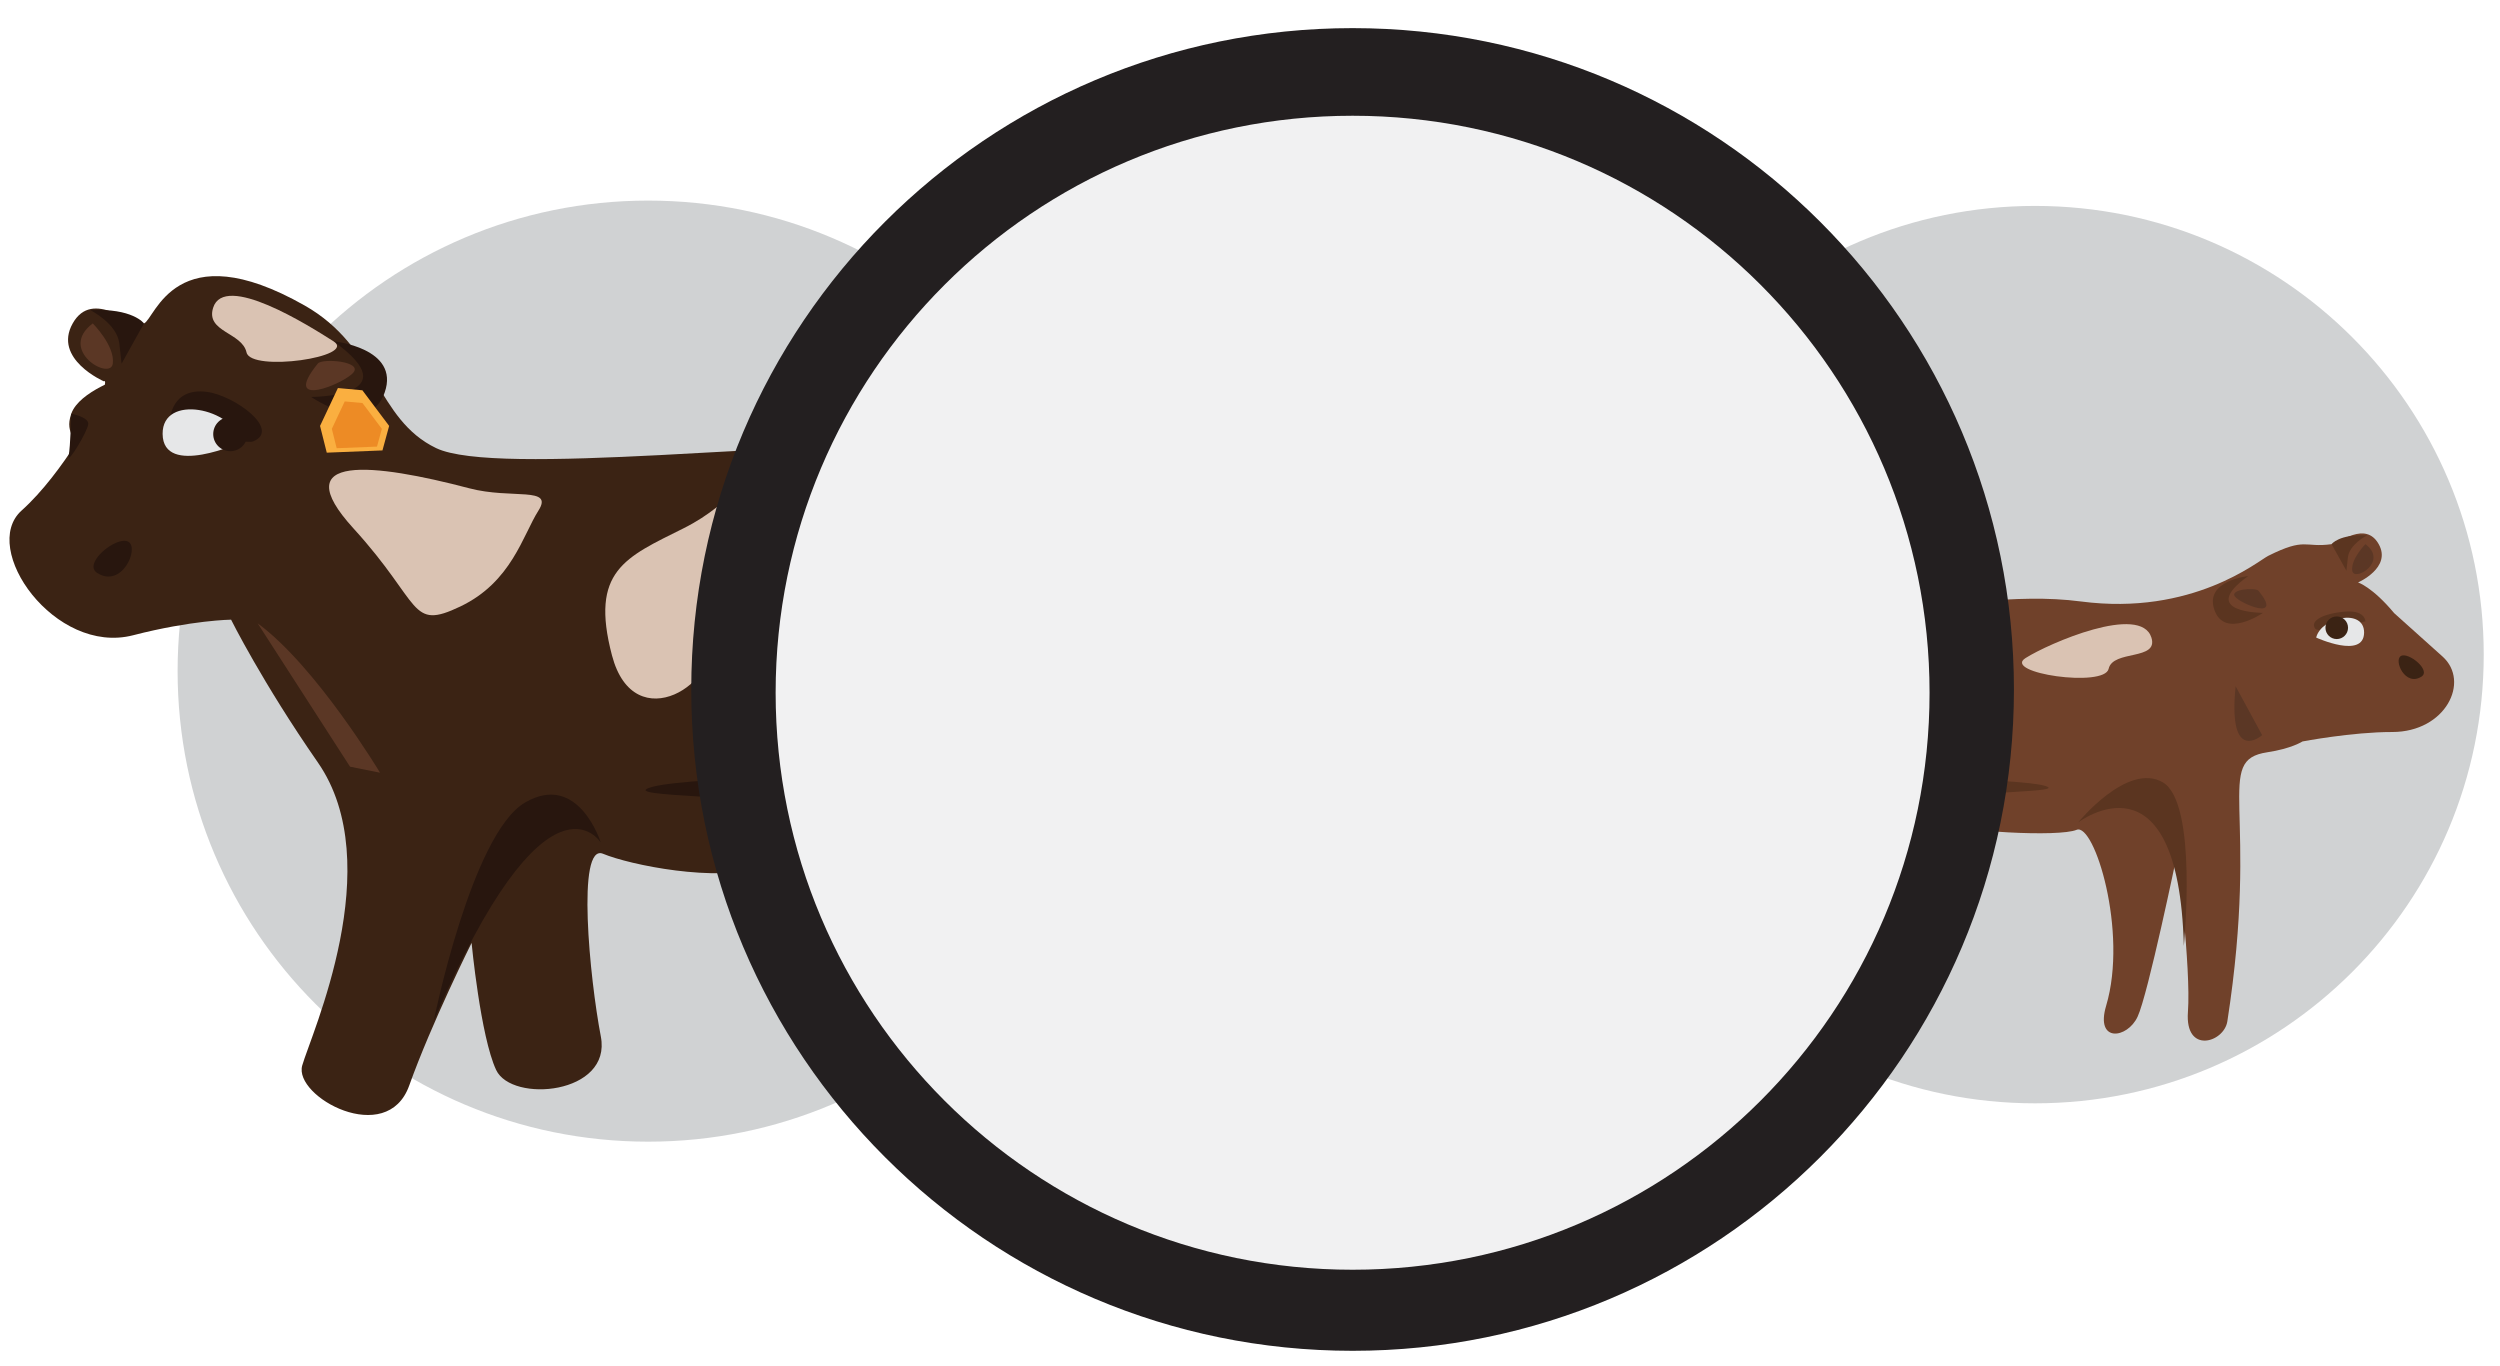
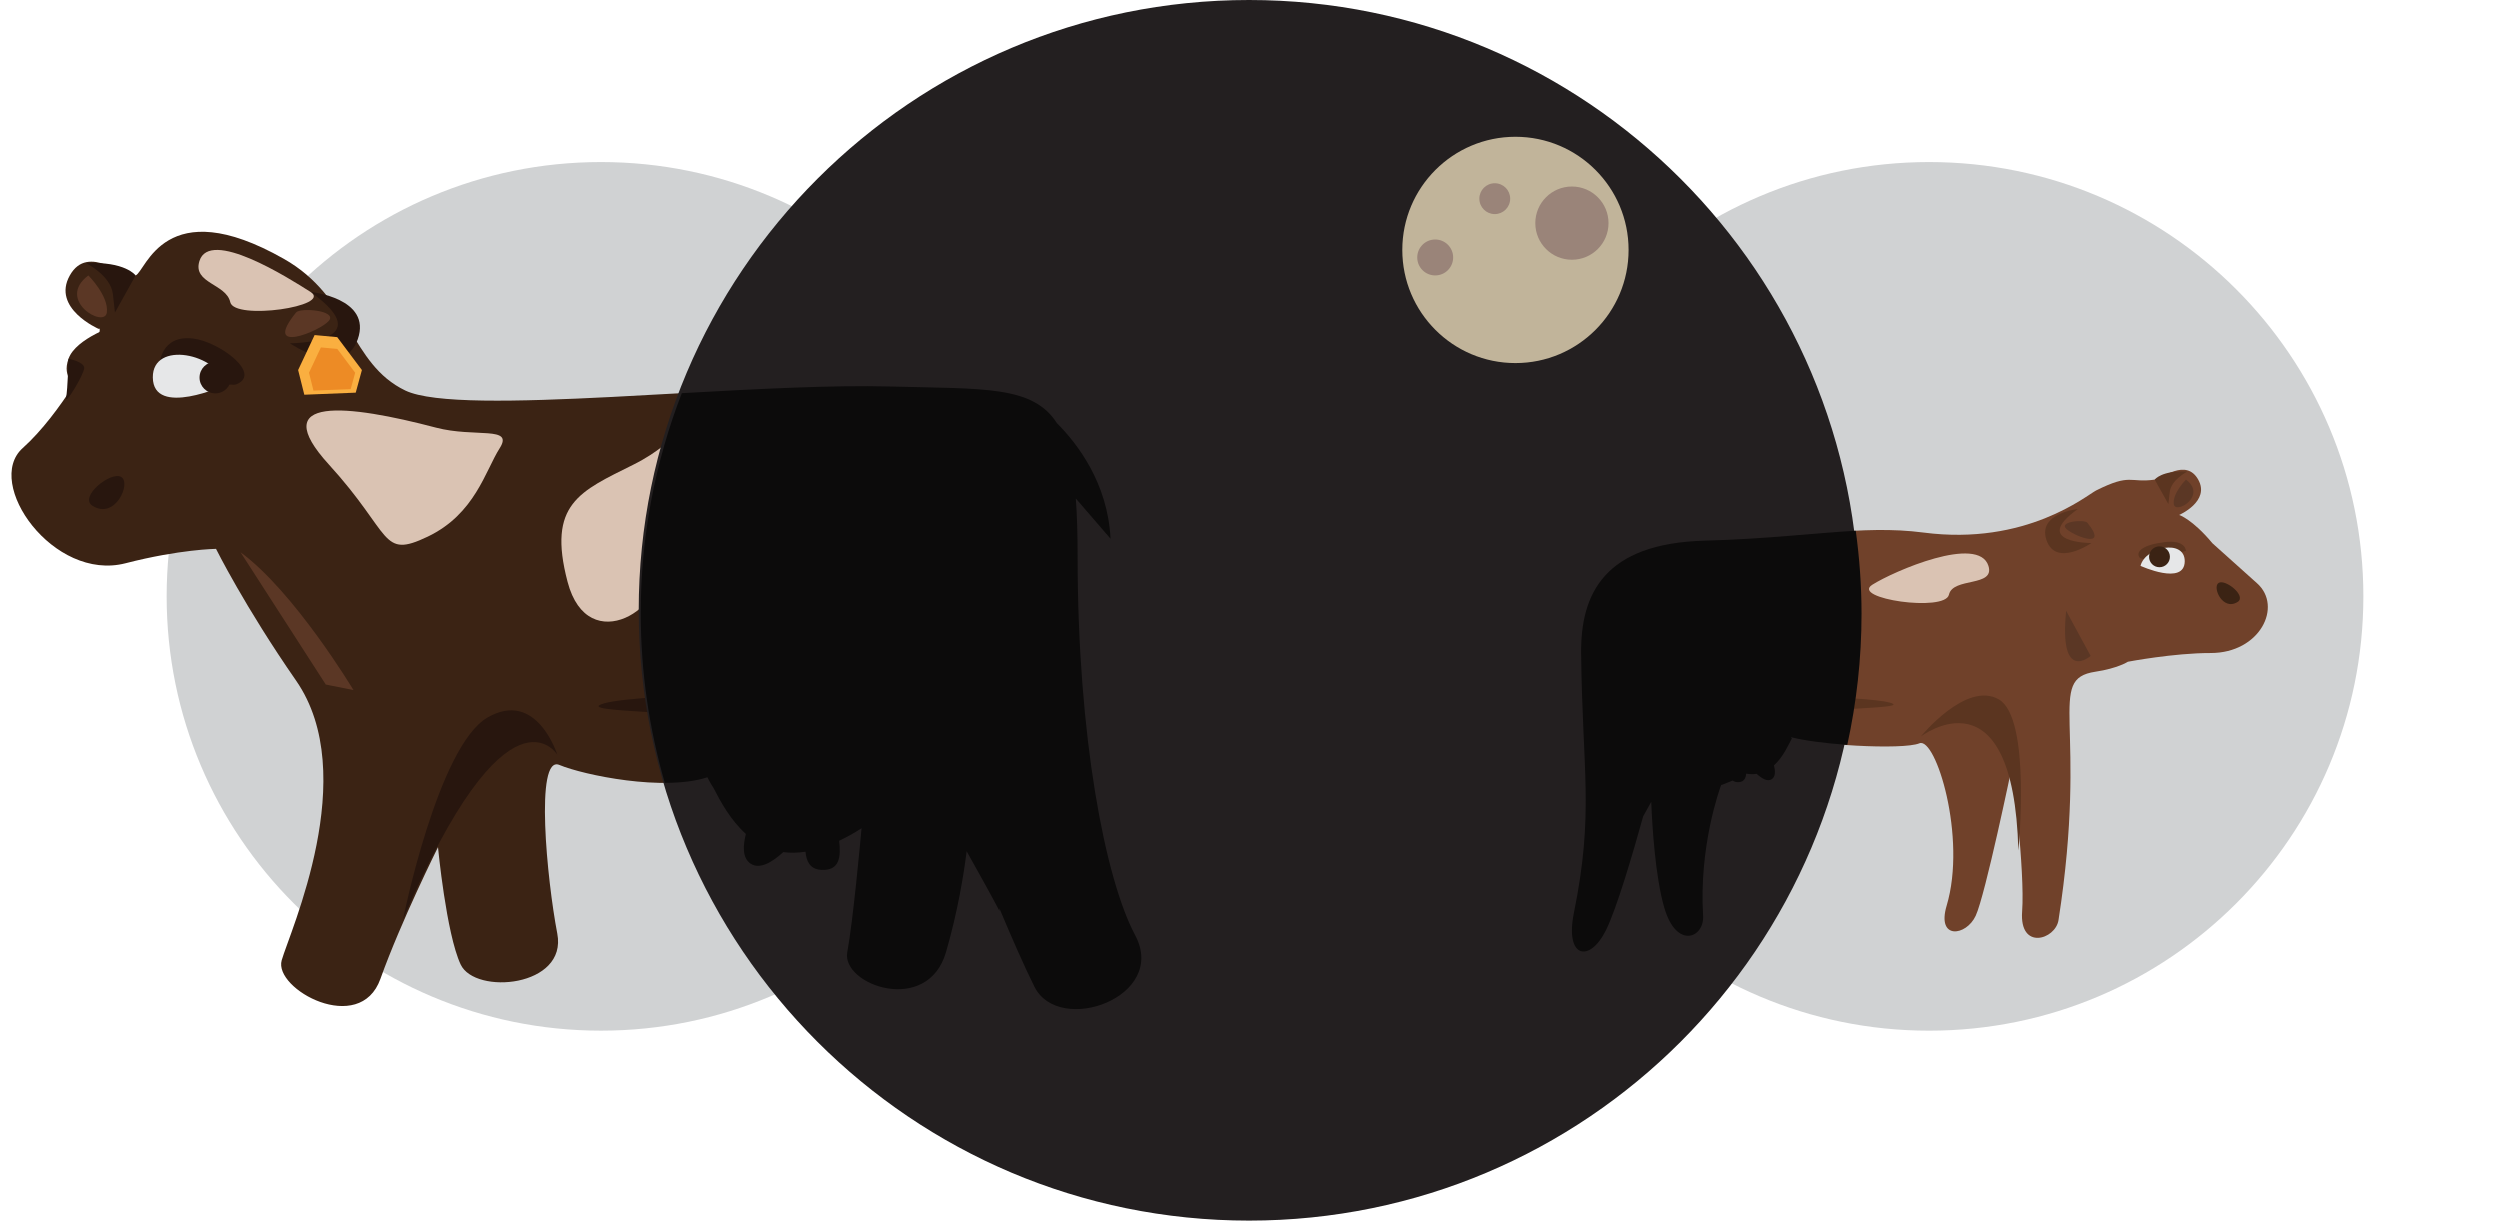
- <svg xmlns="http://www.w3.org/2000/svg" version="1.0" id="Layer_1" x="0px" y="0px" width="866px" height="473px" viewBox="0 0 866 473" enable-background="new 0 0 866 473" xml:space="preserve">
-   <path fill="#D0D2D3" d="M387.518,232.479c0,90.02-72.973,162.998-162.998,162.998  S61.521,322.498,61.521,232.479c0-90.018,72.973-162.997,162.998-162.997  S387.518,142.46,387.518,232.479z" />
-   <path fill="#D0D2D3" d="M860.366,226.76c0,85.848-69.584,155.432-155.433,155.432  c-85.847,0-155.431-69.584-155.431-155.432c0-85.848,69.584-155.432,155.431-155.432  C790.782,71.328,860.366,140.912,860.366,226.76z" />
+ <svg xmlns="http://www.w3.org/2000/svg" version="1.0" id="Layer_1" x="0px" y="0px" width="1227px" height="600px" viewBox="0 0 1227 600" enable-background="new 0 0 1227 600" xml:space="preserve">
  <g>
-     <path fill="#70412A" d="M829.35,212.402c0,0,7.045,6.345,16.74,15.013   c9.688,8.676,1.088,26.169-17.434,26.154   c-13.851-0.015-31.067,3.27-31.067,3.27s-3.806,2.486-12.177,3.746   c-18.78,2.792-2.442,19.688-13.865,93.242   c-1.161,7.336-14.737,11.453-13.65-3.27c1.132-15.131-3.798-54.481-3.798-54.481   s-10.045,48.465-13.635,56.113c-3.545,7.64-14.752,9.144-10.895-3.799   c7.632-25.617-4.097-63.484-10.226-60.938c-6.114,2.546-40.087,0.752-50.788-2.829   c0,0-7.632,8.727-24.18,18.14c0,0-8.542,22.191-6.896,49.426   c0.499,8.295-9.993,12.748-14.58-3.062c-4.588-15.825-5.042-44.838-5.042-44.838   s-10.775,41.182-16.89,53.432c-6.12,12.243-15.423,10.389-11.982-6.612   c7.642-37.592,3.194-52.984,2.719-97.36c-0.238-22.342,8.668-41.324,46.408-42.336   c37.741-1.021,59.42-6.106,82.751-3.061   c38.628,5.049,61.295-14.015,64.84-15.802   c13.085-6.546,12.444-2.726,21.954-4.051c2.74-0.387,11.735-8.169,16.331,0   c4.58,8.146-7.157,13.263-7.157,13.263S821.746,203.28,829.35,212.402z" />
-     <path fill="#3B2314" d="M838.785,234.394c3.47-2.212-4.588-8.676-7.127-7.149   C829.104,228.771,833.185,237.945,838.785,234.394z" />
-     <path fill="#5B3520" d="M756.482,327.68c0,0,4.952-49.528-7.276-56.678   c-12.258-7.135-29.341,13.903-29.341,13.903S754.649,258.269,756.482,327.68z" />
-     <path fill="#5B3520" d="M635.692,278.262c0,0-19.883,34.688-25.497,45.42   C610.195,323.682,610.7,288.972,635.692,278.262z" />
-     <path fill="#5B3520" d="M644.376,302.763c0,0-6.509-23.093,9.309-23.599   c15.796-0.514,21.924,2.309,21.924,2.309S626.898,242.048,644.376,302.763z" />
-     <path fill="#5B3520" d="M778.793,199.542c0,0-15.305,1.542-11.722,11.744   c3.56,10.181,16.822,1.013,16.822,1.013S760.942,212.298,778.793,199.542z" />
-     <path fill="#5B3520" d="M819.93,185.459c0,0-6.1,3.053-6.621,7.648   c-0.514,4.587-0.514,4.587-0.514,4.587l-5.138-9.197   C807.657,188.498,810.24,184.96,819.93,185.459z" />
-     <path fill="#ED8585" d="M670.789,285.665c0,0-7.088-11.335-16.047-10.977   c-8.966,0.386-15.035,4.348-10.917,20.054   C662.391,306.866,668.236,290.162,670.789,285.665z" />
-     <path fill="#ED8585" d="M648.129,294.117c-0.35,3.247-1.787,8.281,2.891,7.909   c4.661-0.358,1.786-8.624,1.786-8.624s6.784,9.972,10.44,7.536   c3.24-2.138-1.079-10.054-1.079-10.054" />
-     <path fill="#5B3520" d="M819.371,215.217c0,0-15.772,4.663-17.389,2.525   c-1.602-2.16,1.125-4.789,9.278-5.779   C819.393,210.942,819.371,215.217,819.371,215.217z" />
-     <path fill="#E6E7E8" d="M802.324,220.854c0,0,16.51,7.559,16.6-1.72   C818.983,210.607,804.104,213.698,802.324,220.854z" />
-     <path fill="#3B2314" d="M805.534,217.459c0,2.151,1.75,3.909,3.91,3.909   c2.167,0,3.917-1.757,3.917-3.909c0-2.175-1.75-3.925-3.917-3.925   C807.284,213.534,805.534,215.284,805.534,217.459z" />
-     <path fill="#D45E5F" d="M648.97,277.764c0,0-1.413,16.539,2.146,22.676l-6.739,2.688   C644.376,303.127,635.201,284.905,648.97,277.764z" />
-     <path fill="#5B3520" d="M646.416,269.081c0,0,52.523,0.514,61.72,3.074   c9.175,2.548-26.532,1.521-37.747,5.608c0,0-12.236-3.583-19.393-3.061   C643.877,275.224,646.416,269.081,646.416,269.081z" />
-     <path fill="#5B3725" d="M774.414,237.714l9.196,16.942l0,0   C783.61,254.656,771.651,265.2,774.414,237.714z" />
-     <path fill="#5B3725" d="M819.393,188.498c0,0-5.108,5.086-4.58,9.174   C815.312,201.76,827.54,194.619,819.393,188.498z" />
-     <path fill="#5B3725" d="M782.374,204.665c-1.034-1.28-10.209-0.536-8.169,2.018   C776.261,209.237,791.05,215.359,782.374,204.665z" />
-     <path fill="#DAC3B3" d="M745.252,220.869c2.517,8.043-13.33,4.148-14.819,10.799   c-1.46,6.649-36.944,1.474-28.797-3.709   C709.745,222.813,741.559,209.058,745.252,220.869z" />
-     <path fill="#DAC3B3" d="M688.774,252.81c-3.842,4.855-36.742-6.07-41.39-4.216   c-4.64,1.869,12.502-22.132,19.019-19.339   C672.89,232.047,694.411,245.675,688.774,252.81z" />
+     <path fill="#D0D2D3" d="M1159.943,292.701c0,117.719-95.427,213.157-213.155,213.157   s-213.157-95.438-213.157-213.157c0-117.729,95.429-213.166,213.157-213.166   S1159.943,174.972,1159.943,292.701z" />
+     <path fill="#D0D2D3" d="M508.106,292.691c0,117.72-95.428,213.157-213.157,213.157   c-117.729,0-213.156-95.437-213.156-213.157c0-117.719,95.427-213.156,213.156-213.156   C412.679,79.535,508.106,174.972,508.106,292.691z" />
+     <g>
+       <path fill="#70412A" d="M1085.902,266.67c0,0,9.212,8.297,21.893,19.633    c12.669,11.345,1.421,34.221-22.799,34.201    c-18.113-0.021-40.629,4.275-40.629,4.275s-4.977,3.252-15.923,4.898    c-24.561,3.652-3.193,25.749-18.132,121.936    c-1.52,9.592-19.272,14.978-17.852-4.275    c1.48-19.787-4.966-71.246-4.966-71.246s-13.138,63.377-17.832,73.379    c-4.635,9.993-19.292,11.959-14.247-4.966c9.981-33.5-5.356-83.021-13.372-79.69    c-7.994,3.331-52.422,0.983-66.416-3.7c0,0-9.98,11.413-31.621,23.722    c0,0-11.171,29.021-9.018,64.635c0.652,10.85-13.068,16.673-19.068-4.002    c-5.999-20.693-6.593-58.635-6.593-58.635s-14.091,53.854-22.087,69.872    c-8.005,16.011-20.168,13.586-15.67-8.647    c9.992-49.16,4.179-69.289,3.556-127.321    c-0.312-29.215,11.336-54.038,60.69-55.363    c49.354-1.334,77.703-7.986,108.214-4.002    c50.514,6.603,80.157-18.338,84.792-20.676    c17.112-8.56,16.273-3.563,28.71-5.297c3.584-0.506,15.348-10.683,21.357,0    c5.989,10.654-9.359,17.344-9.359,17.344S1075.959,254.74,1085.902,266.67z" />
+       <path fill="#3B2314" d="M1098.241,295.427c4.538-2.892-5.999-11.345-9.319-9.348    C1085.581,288.075,1090.917,300.072,1098.241,295.427z" />
+       <path fill="#5B3520" d="M990.61,417.422c0,0,6.477-64.771-9.515-74.119    c-16.028-9.331-38.37,18.182-38.37,18.182S988.215,326.649,990.61,417.422z" />
+       <path fill="#5B3520" d="M832.651,352.798c0,0-26.002,45.36-33.344,59.394    C799.308,412.191,799.97,366.802,832.651,352.798z" />
+       <path fill="#5B3520" d="M844.007,384.836c0,0-8.512-30.198,12.173-30.859    c20.656-0.673,28.671,3.018,28.671,3.018S821.151,305.438,844.007,384.836z" />
+       <path fill="#5B3520" d="M1019.787,249.842c0,0-20.013,2.016-15.329,15.367    c4.655,13.313,22,1.325,22,1.325S996.444,266.533,1019.787,249.842z" />
+       <path fill="#5B3520" d="M1073.583,231.426c0,0-7.976,3.993-8.657,10.002    c-0.672,5.998-0.672,5.998-0.672,5.998l-6.721-12.027    C1057.533,235.399,1060.913,230.773,1073.583,231.426z" />
+       <path fill="#ED8585" d="M878.55,362.479c0,0-9.271-14.824-20.986-14.356    c-11.727,0.507-19.662,5.688-14.276,26.226    C867.564,390.203,875.209,368.358,878.55,362.479z" />
+       <path fill="#ED8585" d="M848.915,373.53c-0.457,4.247-2.336,10.829,3.779,10.342    c6.096-0.467,2.338-11.277,2.338-11.277s8.871,13.04,13.652,9.855    c4.236-2.795-1.412-13.146-1.412-13.146" />
+       <path fill="#5B3520" d="M1072.853,270.351c0,0-20.625,6.096-22.738,3.301    c-2.095-2.824,1.469-6.262,12.134-7.557    C1072.881,264.761,1072.853,270.351,1072.853,270.351z" />
+       <path fill="#E6E7E8" d="M1050.561,277.723c0,0,21.591,9.884,21.707-2.25    C1072.347,264.322,1052.889,268.364,1050.561,277.723z" />
+       <path fill="#3B2314" d="M1054.758,273.282c0,2.814,2.29,5.112,5.112,5.112    c2.835,0,5.123-2.298,5.123-5.112c0-2.844-2.288-5.132-5.123-5.132    C1057.048,268.15,1054.758,270.438,1054.758,273.282z" />
+       <path fill="#D45E5F" d="M850.016,352.145c0,0-1.851,21.63,2.806,29.654l-8.814,3.515    C844.007,385.313,832.01,361.484,850.016,352.145z" />
+       <path fill="#5B3520" d="M846.676,340.79c0,0,68.686,0.672,80.712,4.021    c11.998,3.33-34.698,1.986-49.363,7.333c0,0-16.001-4.685-25.359-4.003    C843.354,348.823,846.676,340.79,846.676,340.79z" />
+       <path fill="#5B3725" d="M1014.061,299.771l12.028,22.156l0,0    C1026.089,321.927,1010.448,335.715,1014.061,299.771z" />
+       <path fill="#5B3725" d="M1072.881,235.399c0,0-6.68,6.651-5.989,11.998    C1067.545,252.744,1083.536,243.404,1072.881,235.399z" />
+       <path fill="#5B3725" d="M1024.473,256.552c-1.354-1.676-13.354-0.701-10.685,2.639    C1016.477,262.531,1035.817,270.536,1024.473,256.552z" />
+       <path fill="#DAC3B3" d="M975.926,277.742c3.291,10.518-17.432,5.425-19.381,14.121    c-1.908,8.696-48.312,1.928-37.659-4.85    C929.492,280.284,971.095,262.297,975.926,277.742z" />
+       <path fill="#DAC3B3" d="M902.068,319.512c-5.025,6.35-48.051-7.938-54.126-5.513    c-6.067,2.445,16.35-28.942,24.871-25.291    C881.295,292.36,909.44,310.182,902.068,319.512z" />
+     </g>
+     <g>
+       <path fill="#3B2314" d="M46.482,171.465c0,0-16.166,31.291-35.341,48.459    c-19.175,17.159,15.065,65.657,50.475,56.522    c26.557-6.855,44.408-7.07,44.408-7.07s14.062,28.319,39.294,64.664    c32.108,46.229-3.028,123.152-7.07,137.273    c-4.042,14.141,38.37,37.357,48.469,9.096    c10.088-28.27,28.251-64.604,28.251-64.604s4.042,42.401,11.111,57.534    c7.052,15.134,52.491,11.103,47.437-15.133    c-5.044-26.256-11.111-87.823,1.013-82.778    c12.116,5.046,51.478,13.119,72.669,6.049c0,0,19.185,44.417,75.717,24.238    c0,0-4.042,45.421-7.07,61.566c-3.029,16.147,39.373,31.3,48.458,0    c9.086-31.299,11.092-58.547,11.092-58.547s20.188,51.321,32.312,75.551    c12.116,24.229,65.609,5.044,49.453-25.242    c-14.783-27.735-28.261-97.755-28.261-185.577c0-88.114-17.159-81.754-91.854-83.771    c-74.704-2.025-210.897,15.075-238.155,1.958    c-27.249-13.118-26.363-45.781-59.551-64.595    c-58.626-33.268-67.712,6.096-72.766,8.121c-5.035,2.026-23.208-16.146-32.303,0    c-9.076,16.146,14.15,26.246,14.15,26.246S50.503,159.351,46.482,171.465z" />
+       <path fill="#28160E" d="M45.391,248.235c-6.865-4.373,9.077-17.159,14.121-14.131    C64.566,237.133,56.483,255.295,45.391,248.235z" />
+       <path fill="#28160E" d="M197.808,451.137c0,0,17.159-84.804,41.379-98.924    c24.239-14.141,34.328,18.171,34.328,18.171S249.295,331.012,197.808,451.137z" />
+       <path fill="#28160E" d="M440.074,357.258c0,0,39.363,68.637,50.464,89.838    C490.538,447.096,489.535,378.449,440.074,357.258z" />
+       <path fill="#28160E" d="M422.914,405.716c0,0,12.875-45.684-18.425-46.696    c-31.28-1.003-43.405,4.549-43.405,4.549S457.485,285.582,422.914,405.716z" />
+       <path fill="#28160E" d="M152.378,143.254c0,0,30.287,3.028,23.217,23.226    c-7.051,20.178-33.306,2.006-33.306,2.006S187.72,168.486,152.378,143.254z" />
+       <path fill="#28160E" d="M42.284,129.181c0,0,12.096,6.058,13.118,15.144    c1.013,9.086,1.013,9.086,1.013,9.086l10.157-18.23    C66.572,135.18,61.459,128.168,42.284,129.181z" />
+       <path fill="#DAC3B3" d="M430.987,218.971c12.105,17.149,16.146,37.337-1.003,43.395    c-17.169,6.057-113.064-9.076-107.006,13.127    c6.047,22.204-34.319,48.449-44.408,10.09    c-10.099-38.351,6.048-44.408,32.304-57.536    c26.235-13.127,14.13-21.19,62.579-16.146    C421.901,216.944,430.987,218.971,430.987,218.971z" />
+       <path fill="#DAC3B3" d="M213.955,209.875c-42.995-11.306-83.78-16.146-52.49,18.172    c31.3,34.319,25.252,46.433,48.469,35.332    c23.197-11.102,28.251-32.302,35.321-43.404    C252.315,208.872,233.13,214.919,213.955,209.875z" />
+       <path fill="#28160E" d="M509.714,199.785c0,0,33.315,23.217,35.341,64.605l-19.175-22.213    C525.879,242.178,514.768,206.856,509.714,199.785z" />
+       <path fill="#ED8585" d="M347.197,380.961c0,0,19.916-31.796,45.07-30.774    c25.165,1.032,42.178,12.174,30.647,56.271    C370.793,440.464,354.384,393.601,347.197,380.961z" />
+       <path fill="#ED8585" d="M410.8,404.703c1.013,9.077,5.044,23.217-8.074,22.204    c-13.128-1.013-5.054-24.229-5.054-24.229s-19.02,28.037-29.264,21.2    c-9.086-6.047,3.019-28.27,3.019-28.27" />
+       <path fill="#3B2314" d="M57.496,159.41c0,0-20.256,6.447-23.859,16.653    c-3.594,10.206,4.821,10.206-1.197,19.145    C26.43,204.129,46.774,195.053,57.496,159.41z" />
+       <path fill="#28160E" d="M78.327,178.896c0,0,32.829,11.745,37.746,9.709    c12.699-5.258-8.55-20.889-21.19-22.438    C78.774,164.182,78.327,178.896,78.327,178.896z" />
+       <path fill="#E6E7E8" d="M110.746,188.938c0,0-35.575,16.253-35.74-3.711    C74.86,166.86,106.889,173.491,110.746,188.938z" />
+       <path fill="#28160E" d="M113.444,185.314c0,4.285-3.477,7.751-7.761,7.751    c-4.285,0-7.752-3.467-7.752-7.751c0-4.285,3.467-7.762,7.752-7.762    C109.967,177.553,113.444,181.029,113.444,185.314z" />
+       <path fill="#D45E5F" d="M413.818,356.244c0,0,6.067,43.405-1.003,55.52l10.099-5.307    C422.914,406.457,441.076,370.384,413.818,356.244z" />
+       <path fill="#28160E" d="M33.637,176.063c0,0,7.703,1.519,7.703,4.538    c0,3.039-9.729,19.107-8.9,14.607C33.266,190.7,33.637,176.063,33.637,176.063z" />
+       <path fill="#28160E" d="M418.872,339.085c0,0-103.958,1.013-122.13,6.057    c-18.172,5.045,52.49,3.03,74.685,11.103c0,0,24.22-7.06,38.361-6.058    C423.917,351.2,418.872,339.085,418.872,339.085z" />
+       <path fill="#5B3725" d="M118.069,271.052l41.827,64.918l13.595,2.726    C173.491,338.695,144.548,290.47,118.069,271.052z" />
+       <path fill="#5B3725" d="M43.365,135.18c0,0,10.1,10.089,9.077,18.172    C51.438,161.426,27.219,147.295,43.365,135.18z" />
+       <path fill="#5B3725" d="M145.317,153.353c2.017-2.483,20.188-1.013,16.147,4.031    C157.423,162.429,128.149,174.553,145.317,153.353z" />
+       <polygon fill="#FAAF40" points="165.505,165.467 177.621,181.613 174.592,192.715     149.359,193.728 146.321,181.613 154.404,164.454   " />
+       <polygon fill="#ED8B25" points="165.544,171.252 174.319,182.938 172.118,190.982     153.848,191.712 151.658,182.938 157.5,170.511   " />
+       <path fill="#DAC3B3" d="M97.882,128.11c-3.438,10.985,13.118,11.111,15.133,20.197    c2.026,9.076,50.475,2.006,39.364-5.054    C141.276,136.193,102.917,111.964,97.882,128.11z" />
+     </g>
+     <path fill="#231F20" d="M912.558,299.537C912.558,134.109,778.447,0,613.021,0   C447.592,0,313.482,134.109,313.482,299.537c0,165.428,134.109,299.537,299.538,299.537   C778.447,599.074,912.558,464.965,912.558,299.537z" />
+     <path fill="#C1B49A" d="M799.308,122.662c0,30.671-24.853,55.534-55.529,55.534   c-30.657,0-55.528-24.862-55.528-55.534c0-30.667,24.871-55.529,55.528-55.529   C774.455,67.133,799.308,91.995,799.308,122.662z" />
+     <g>
+       <path fill="#0C0B0B" d="M910.813,260.496c-20.217,1.071-42.977,4.022-74.1,4.859    c-49.355,1.325-61.002,26.148-60.691,55.364    c0.624,58.032,6.438,78.162-3.555,127.321c-4.499,22.232,7.664,24.657,15.67,8.647    c5.414-10.839,13.604-38.974,18.338-56.056c1.245-2.238,2.57-4.625,3.953-7.089    c0.468,11.823,1.948,36.578,6.389,51.906c5.998,20.675,19.721,14.852,19.068,4.002    c-2.045-33.82,7.907-61.646,8.92-64.361c0.049,0.107,0.098,0.205,0.098,0.205    l5.542-2.21c0.672,0.573,1.664,0.885,3.144,0.769    c2.416-0.187,3.264-2.016,3.429-4.14c1.851,0.283,3.584,0.321,5.152,0.089    c2.541,2.317,5.346,4.002,7.411,2.629c1.918-1.267,1.772-4.081,1.081-6.778    c4.693-4.246,7.226-10.449,8.783-13.195c0,0-0.146-0.234-0.428-0.653    c6.514,1.695,16.975,3.02,27.628,3.789c4.537-20.744,7.001-42.255,7.001-64.362    C913.646,287.403,912.625,273.828,910.813,260.496z" />
+       <path fill="#0C0B0B" d="M347.197,381.478c0,0,1.004,2.22,3.058,5.366    c3.398,6.66,8.336,15.698,15.825,22.456c-1.48,5.804-1.782,11.842,2.328,14.578    c4.45,2.971,10.547-0.642,16.029-5.667c3.331,0.467,6.982,0.399,10.908-0.194    c0.36,4.565,2.171,8.491,7.381,8.891c9.621,0.74,10.001-6.671,9.125-14.258    c3.496-1.675,7.119-3.622,10.995-6.154c-0.525,5.844-4.197,45.83-7.001,60.787    c-3.029,16.147,39.373,31.3,48.458,0c5.911-20.353,8.813-38.943,10.128-49.49    c6.72,11.979,12.728,22.846,16.107,29.304c0,0-0.02-0.545-0.049-1.325    c5.785,13.771,12.193,28.466,17.217,38.516    c12.116,24.229,65.609,5.044,49.453-25.242    c-14.783-27.735-28.261-97.755-28.261-185.577c0-11.014-0.262-20.553-0.886-28.816    l17.042,19.74c-1.344-27.345-16.303-46.696-26.324-56.722    c-11.871-18.537-35.974-16.741-81.687-17.973    c-28.378-0.769-65.628,1.222-102.41,3.268    c-12.972,33.525-20.159,69.927-20.159,108.034c0,28.895,4.177,56.794,11.803,83.226    C334.001,384.203,341.306,383.444,347.197,381.478z" />
+     </g>
+     <path fill="#9A8479" d="M789.463,109.51c0,9.928-8.045,17.973-17.97,17.973   c-9.913,0-17.966-8.044-17.966-17.973c0-9.919,8.053-17.968,17.966-17.968   C781.418,91.542,789.463,99.591,789.463,109.51z" />
+     <path fill="#9A8479" d="M741.197,97.502c0,4.187-3.389,7.577-7.566,7.577   s-7.566-3.39-7.566-7.577c0-4.178,3.389-7.567,7.566-7.567   S741.197,93.324,741.197,97.502z" />
+     <path fill="#9A8479" d="M713.209,126.357c0,4.874-3.944,8.823-8.813,8.823   c-4.86,0-8.814-3.949-8.814-8.823c0-4.865,3.954-8.813,8.814-8.813   C709.265,117.544,713.209,121.493,713.209,126.357z" />
  </g>
-   <g>
-     <path fill="#3B2314" d="M34.519,139.78c0,0-12.362,23.927-27.025,37.056   c-14.663,13.122,11.521,50.207,38.598,43.222c20.308-5.242,33.958-5.406,33.958-5.406   s10.753,21.655,30.048,49.448c24.552,35.35-2.316,94.174-5.407,104.972   c-3.09,10.812,29.341,28.565,37.064,6.955   c7.715-21.618,21.604-49.402,21.604-49.402s3.09,32.424,8.497,43.996   c5.391,11.572,40.138,8.49,36.273-11.572c-3.858-20.077-8.497-67.156,0.774-63.299   c9.264,3.858,39.365,10.031,55.569,4.624c0,0,14.67,33.966,57.9,18.535   c0,0-3.091,34.733-5.407,47.08s30.108,23.935,37.056,0   c6.948-23.935,8.482-44.771,8.482-44.771s15.438,39.245,24.709,57.773   c9.264,18.528,50.17,3.857,37.815-19.302   c-11.304-21.21-21.611-74.752-21.611-141.909c0-67.38-13.121-62.517-70.239-64.059   c-57.125-1.549-161.271,11.528-182.114,1.497   c-20.836-10.031-20.159-35.008-45.538-49.395   c-44.831-25.439-51.778,4.662-55.643,6.21c-3.851,1.549-17.746-12.347-24.702,0   c-6.94,12.348,10.821,20.07,10.821,20.07S37.595,130.516,34.519,139.78z" />
-     <path fill="#28160E" d="M33.685,198.484c-5.25-3.344,6.94-13.122,10.798-10.806   C48.348,189.994,42.167,203.883,33.685,198.484z" />
-     <path fill="#28160E" d="M150.237,353.641c0,0,13.122-64.849,31.642-75.646   c18.536-10.813,26.25,13.896,26.25,13.896S189.608,261.782,150.237,353.641z" />
-     <path fill="#28160E" d="M335.493,281.852c0,0,30.101,52.486,38.59,68.698   C374.083,350.55,373.316,298.056,335.493,281.852z" />
-     <path fill="#28160E" d="M322.372,318.907c0,0,9.845-34.933-14.09-35.708   c-23.919-0.767-33.19,3.479-33.19,3.479S348.808,227.042,322.372,318.907z" />
-     <path fill="#28160E" d="M115.497,118.206c0,0,23.16,2.316,17.754,17.761   c-5.392,15.43-25.469,1.534-25.469,1.534S142.521,137.501,115.497,118.206z" />
-     <path fill="#28160E" d="M31.31,107.445c0,0,9.249,4.632,10.031,11.58   c0.775,6.948,0.775,6.948,0.775,6.948l7.767-13.941   C49.882,112.032,45.972,106.671,31.31,107.445z" />
-     <path fill="#DAC3B3" d="M328.545,176.106c9.256,13.114,12.347,28.551-0.767,33.184   c-13.129,4.632-86.459-6.94-81.827,10.038   c4.625,16.979-26.243,37.049-33.958,7.715c-7.723-29.326,4.625-33.958,24.702-43.996   c20.062-10.038,10.806-16.205,47.854-12.347   C321.598,174.557,328.545,176.106,328.545,176.106z" />
-     <path fill="#DAC3B3" d="M162.583,169.15c-32.878-8.646-64.066-12.347-40.139,13.896   c23.934,26.243,19.31,35.506,37.063,27.017   c17.739-8.489,21.604-24.701,27.01-33.19   C191.917,168.383,177.247,173.008,162.583,169.15z" />
-     <path fill="#28160E" d="M388.746,161.436c0,0,25.476,17.753,27.024,49.403l-14.663-16.986   C401.108,193.852,392.611,166.842,388.746,161.436z" />
-     <path fill="#ED8585" d="M264.472,299.977c0,0,15.229-24.313,34.464-23.531   c19.243,0.789,32.252,9.309,23.436,43.029   C282.516,345.479,269.968,309.644,264.472,299.977z" />
-     <path fill="#ED8585" d="M313.108,318.133c0.774,6.94,3.857,17.753-6.173,16.979   c-10.039-0.774-3.865-18.528-3.865-18.528s-14.543,21.439-22.378,16.213   C273.744,328.172,283,311.178,283,311.178" />
-     <path fill="#3B2314" d="M42.942,130.561c0,0-15.49,4.93-18.245,12.734   c-2.748,7.805,3.686,7.805-0.916,14.641   C19.186,164.756,34.743,157.816,42.942,130.561z" />
-     <path fill="#28160E" d="M58.871,145.462c0,0,25.104,8.981,28.864,7.424   c9.711-4.021-6.539-15.974-16.205-17.158   C59.213,134.21,58.871,145.462,58.871,145.462z" />
-     <path fill="#E6E7E8" d="M83.661,153.14c0,0-27.204,12.429-27.33-2.837   C56.219,136.257,80.712,141.329,83.661,153.14z" />
-     <path fill="#28160E" d="M85.724,150.369c0,3.277-2.659,5.928-5.935,5.928   c-3.277,0-5.928-2.651-5.928-5.928c0-3.276,2.651-5.935,5.928-5.935   C83.065,144.434,85.724,147.093,85.724,150.369z" />
-     <path fill="#D45E5F" d="M315.417,281.077c0,0,4.639,33.191-0.767,42.455l7.723-4.058   C322.372,319.475,336.26,291.891,315.417,281.077z" />
-     <path fill="#28160E" d="M24.697,143.295c0,0,5.89,1.162,5.89,3.47   c0,2.324-7.439,14.611-6.806,11.17C24.414,154.487,24.697,143.295,24.697,143.295z" />
-     <path fill="#28160E" d="M319.281,267.956c0,0-79.496,0.775-93.392,4.632   c-13.896,3.857,40.139,2.316,57.11,8.489c0,0,18.521-5.399,29.333-4.632   C323.139,277.22,319.281,267.956,319.281,267.956z" />
-     <path fill="#5B3725" d="M89.261,215.933l31.985,49.641l10.396,2.085   C131.642,267.658,109.509,230.781,89.261,215.933z" />
-     <path fill="#5B3725" d="M32.136,112.032c0,0,7.722,7.716,6.94,13.896   C38.31,132.102,19.79,121.296,32.136,112.032z" />
-     <path fill="#5B3725" d="M110.098,125.929c1.542-1.899,15.437-0.774,12.347,3.083   C119.354,132.869,96.969,142.141,110.098,125.929z" />
-     <polygon fill="#FAAF40" points="125.535,135.193 134.799,147.54 132.483,156.029    113.188,156.803 110.865,147.54 117.046,134.418  " />
-     <polygon fill="#ED8B25" points="125.565,139.616 132.275,148.552 130.591,154.704 116.622,155.262    114.946,148.552 119.414,139.05  " />
-     <path fill="#DAC3B3" d="M73.824,106.626c-2.629,8.4,10.031,8.497,11.572,15.445   c1.549,6.94,38.597,1.534,30.1-3.865   C107.007,112.808,77.674,94.279,73.824,106.626z" />
-   </g>
-   <path fill="#231F20" d="M697.629,238.831c0,126.523-102.573,229.089-229.089,229.089  c-126.522,0-229.089-102.566-229.089-229.089c0-126.522,102.566-229.088,229.089-229.088  C595.056,9.742,697.629,112.309,697.629,238.831z" />
-   <path fill="#F1F1F2" d="M668.399,239.978c0,110.378-89.482,199.859-199.86,199.859  c-110.378,0-199.86-89.481-199.86-199.859c0-110.4,89.482-199.882,199.86-199.882  C578.917,40.096,668.399,129.578,668.399,239.978z" />
-   <g>
- </g>
-   <g>
- </g>
-   <g>
- </g>
-   <g>
- </g>
-   <g>
- </g>
-   <g>
- </g>
</svg>
